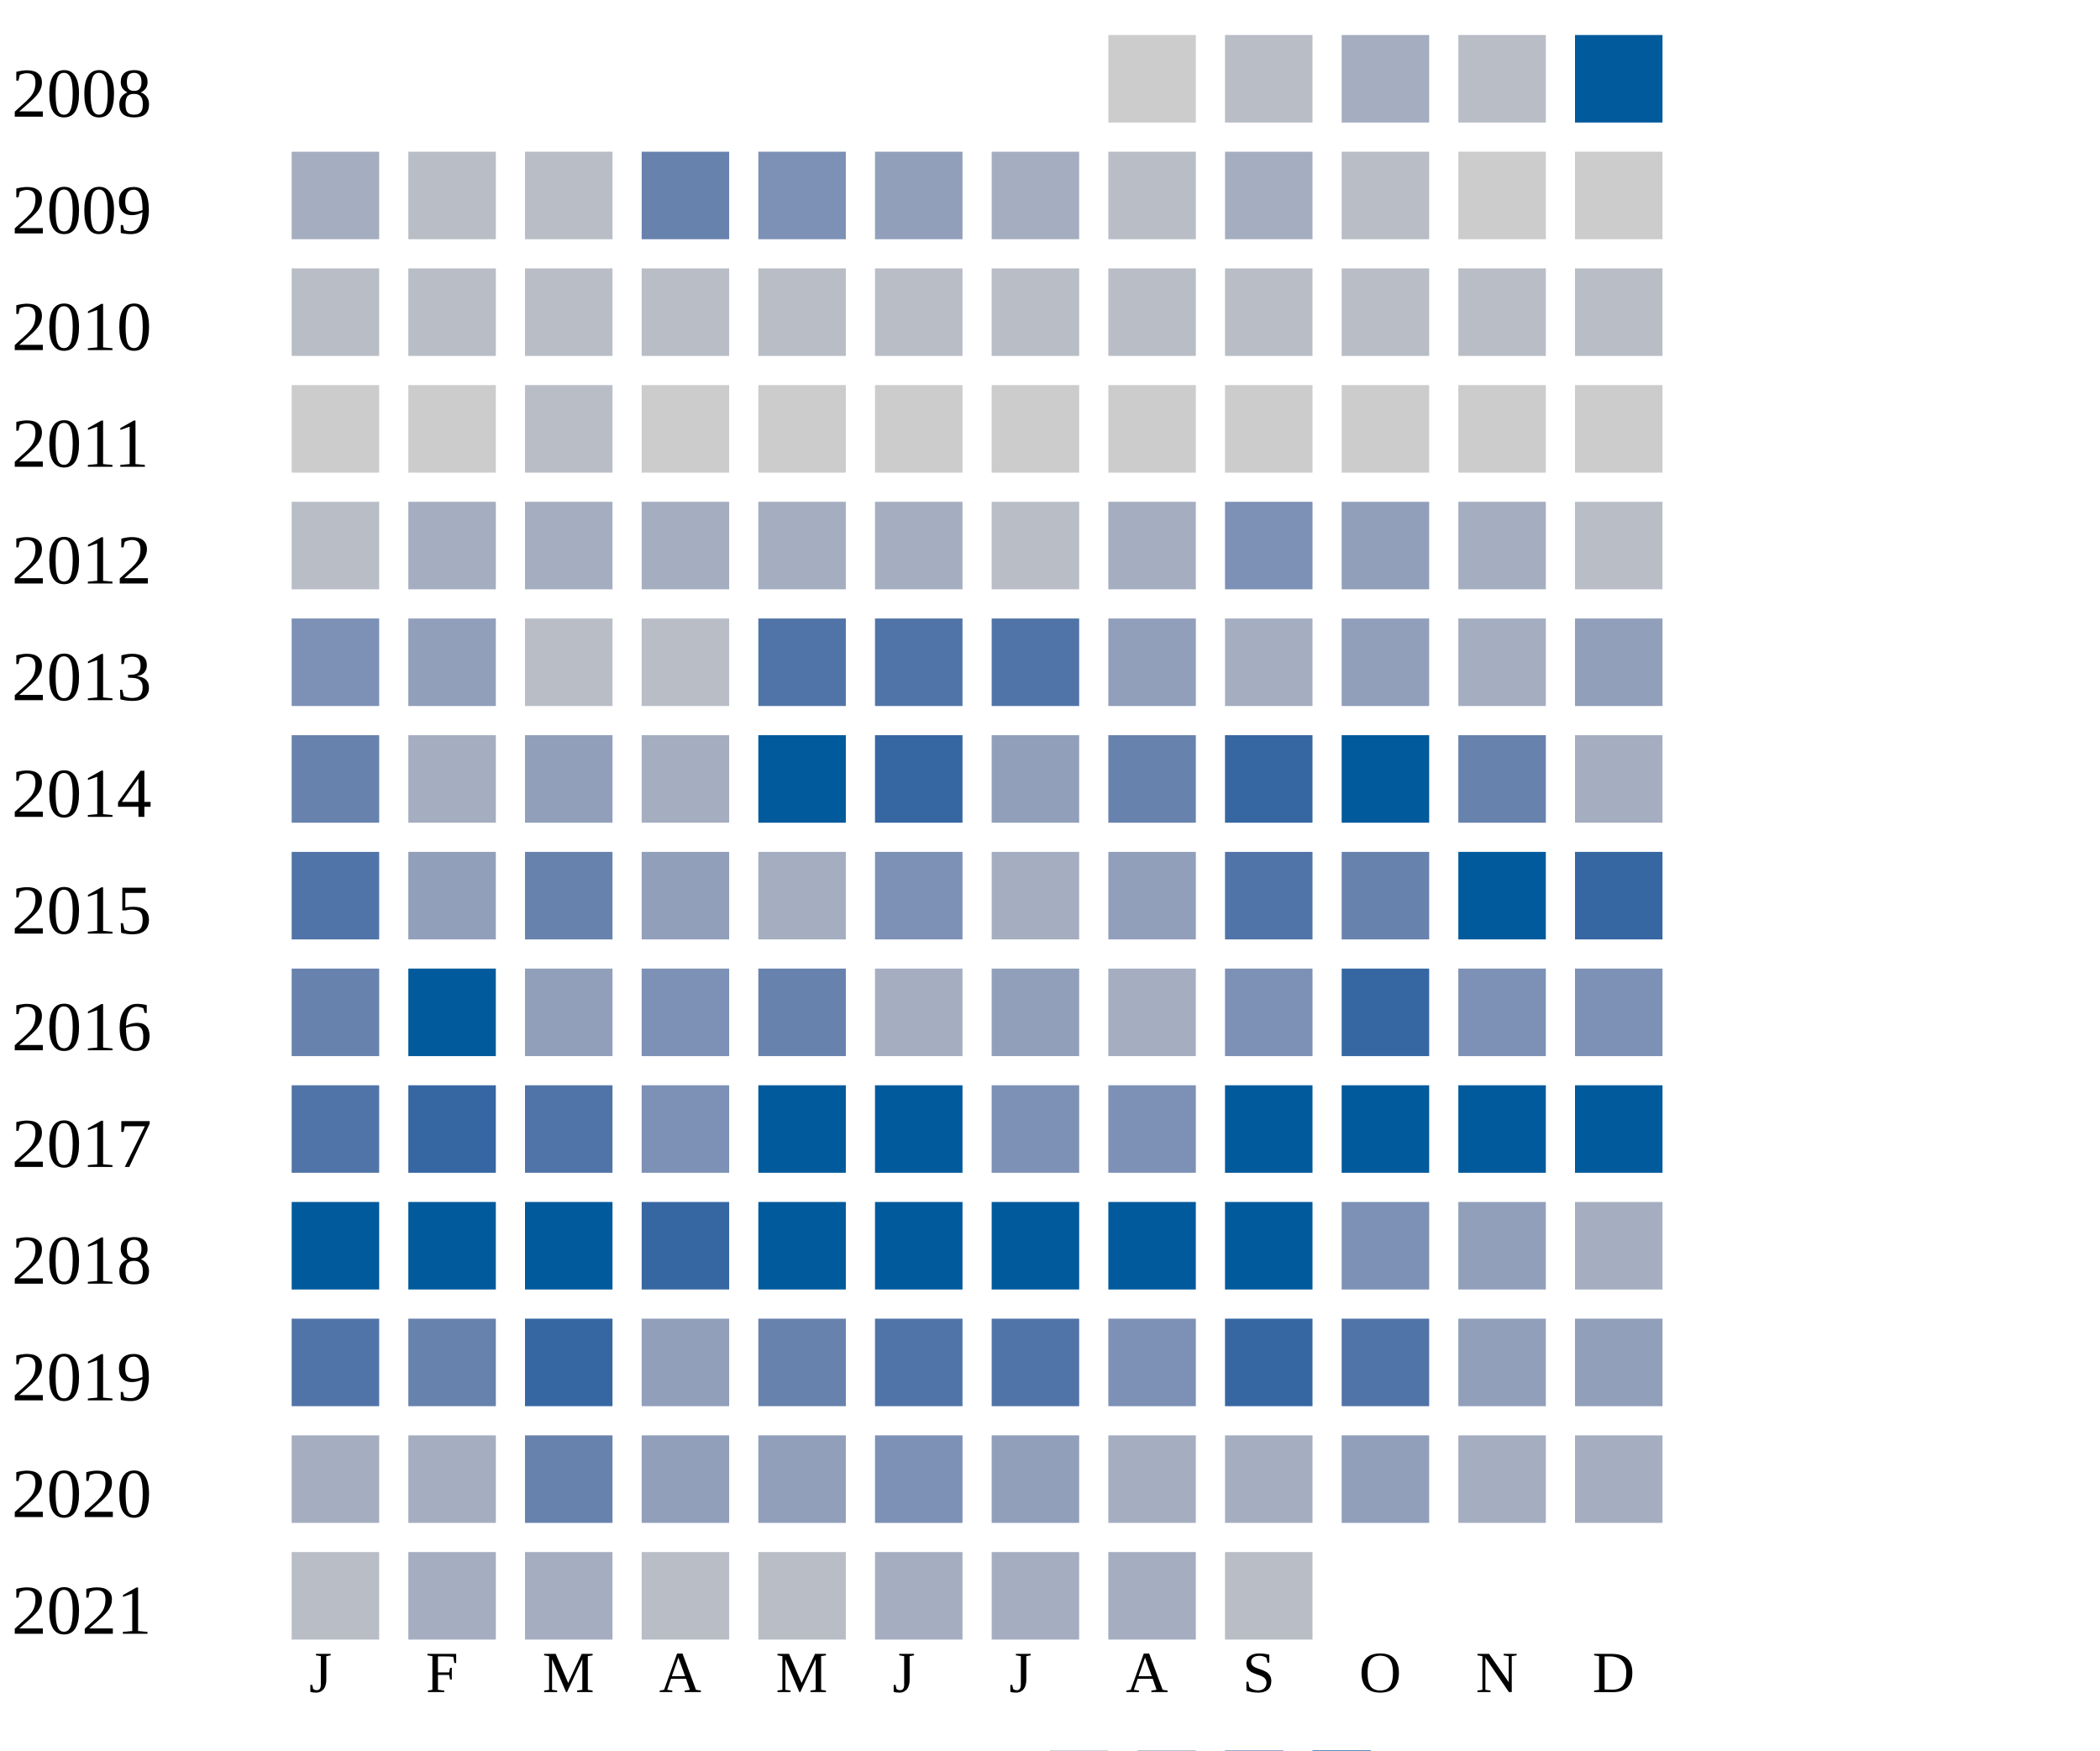
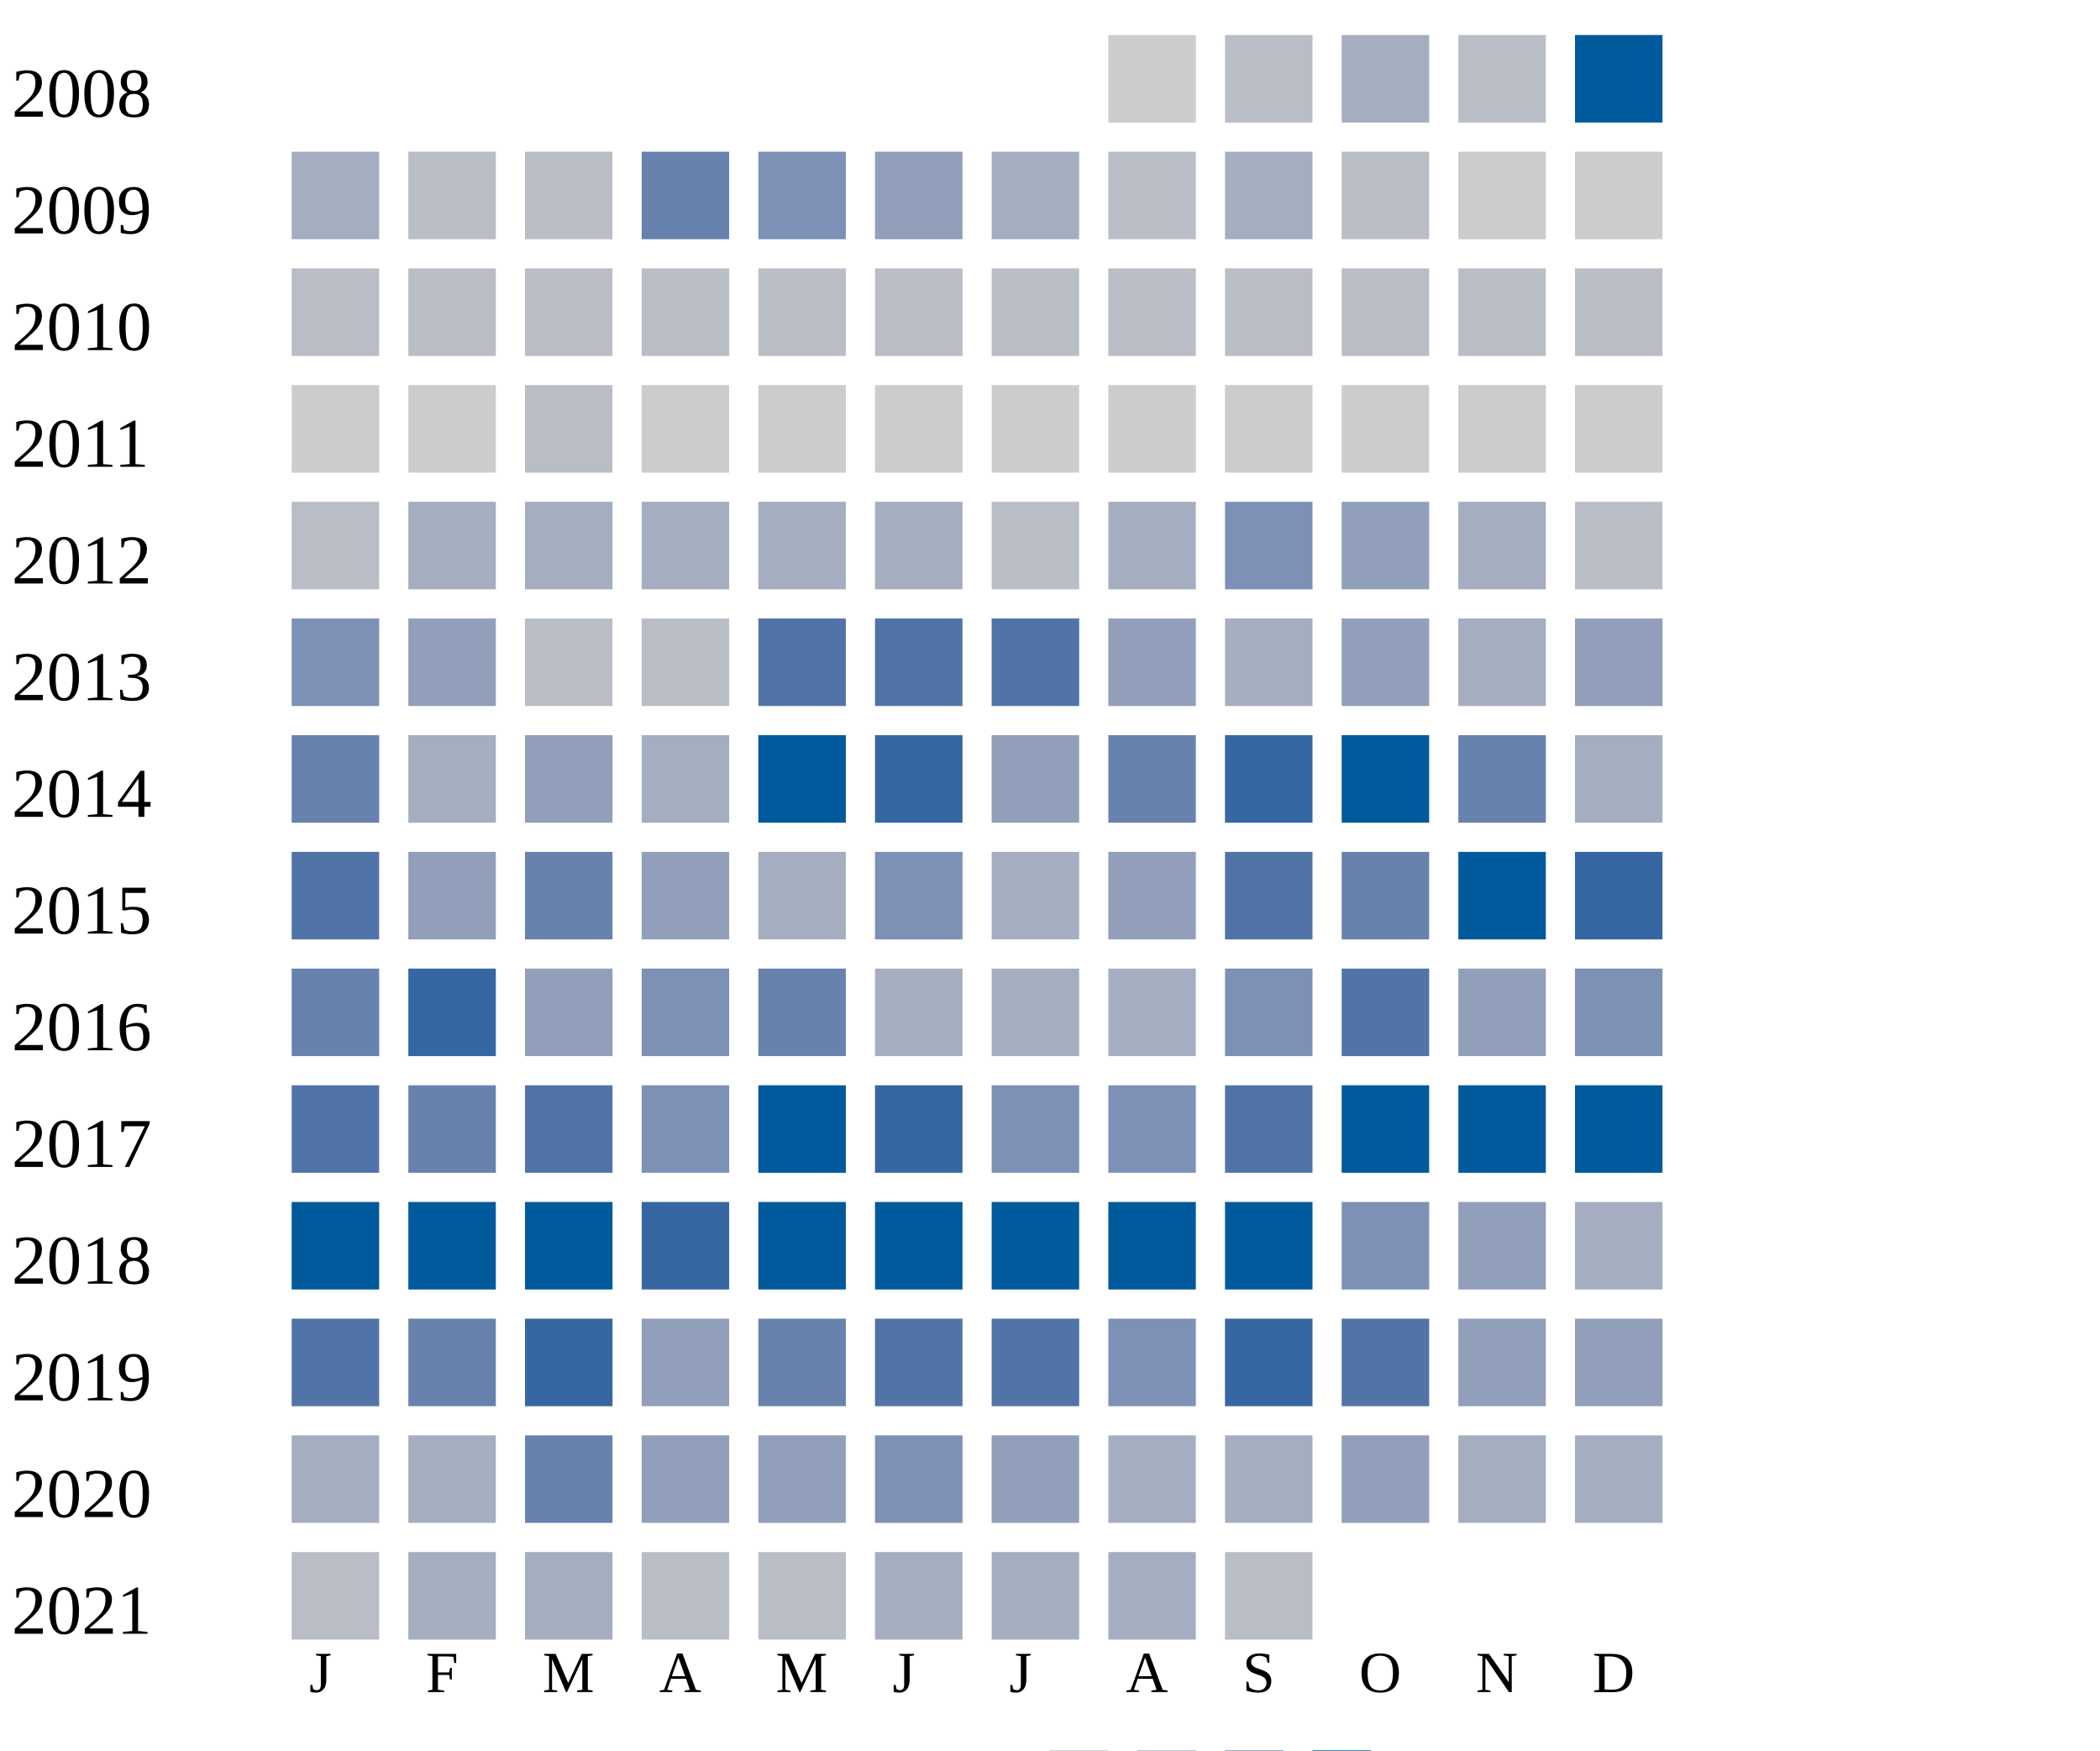
<svg xmlns="http://www.w3.org/2000/svg" width="360" height="300">
  <g transform="translate(0 0)">
    <text x="2" y="20">2008</text>
    <rect x="190" y="6" width="15" height="15" fill="#cccccc" />
    <rect x="210" y="6" width="15" height="15" fill="#b9bdc6" />
    <rect x="230" y="6" width="15" height="15" fill="#a5aec0" />
    <rect x="250" y="6" width="15" height="15" fill="#b9bdc6" />
    <rect x="270" y="6" width="15" height="15" fill="#005a9c" />
  </g>
  <g transform="translate(0 20)">
    <text x="2" y="20">2009</text>
    <rect x="50" y="6" width="15" height="15" fill="#a5aec0" />
    <rect x="70" y="6" width="15" height="15" fill="#b9bdc6" />
    <rect x="90" y="6" width="15" height="15" fill="#b9bdc6" />
    <rect x="110" y="6" width="15" height="15" fill="#6882ae" />
    <rect x="130" y="6" width="15" height="15" fill="#7d90b5" />
    <rect x="150" y="6" width="15" height="15" fill="#919fba" />
    <rect x="170" y="6" width="15" height="15" fill="#a5aec0" />
    <rect x="190" y="6" width="15" height="15" fill="#b9bdc6" />
    <rect x="210" y="6" width="15" height="15" fill="#a5aec0" />
    <rect x="230" y="6" width="15" height="15" fill="#b9bdc6" />
    <rect x="250" y="6" width="15" height="15" fill="#cccccc" />
    <rect x="270" y="6" width="15" height="15" fill="#cccccc" />
  </g>
  <g transform="translate(0 40)">
    <text x="2" y="20">2010</text>
    <rect x="50" y="6" width="15" height="15" fill="#b9bdc6" />
    <rect x="70" y="6" width="15" height="15" fill="#b9bdc6" />
    <rect x="90" y="6" width="15" height="15" fill="#b9bdc6" />
    <rect x="110" y="6" width="15" height="15" fill="#b9bdc6" />
    <rect x="130" y="6" width="15" height="15" fill="#b9bdc6" />
    <rect x="150" y="6" width="15" height="15" fill="#b9bdc6" />
    <rect x="170" y="6" width="15" height="15" fill="#b9bdc6" />
    <rect x="190" y="6" width="15" height="15" fill="#b9bdc6" />
    <rect x="210" y="6" width="15" height="15" fill="#b9bdc6" />
    <rect x="230" y="6" width="15" height="15" fill="#b9bdc6" />
    <rect x="250" y="6" width="15" height="15" fill="#b9bdc6" />
    <rect x="270" y="6" width="15" height="15" fill="#b9bdc6" />
  </g>
  <g transform="translate(0 60)">
    <text x="2" y="20">2011</text>
    <rect x="50" y="6" width="15" height="15" fill="#cccccc" />
    <rect x="70" y="6" width="15" height="15" fill="#cccccc" />
    <rect x="90" y="6" width="15" height="15" fill="#b9bdc6" />
    <rect x="110" y="6" width="15" height="15" fill="#cccccc" />
    <rect x="130" y="6" width="15" height="15" fill="#cccccc" />
    <rect x="150" y="6" width="15" height="15" fill="#cccccc" />
    <rect x="170" y="6" width="15" height="15" fill="#cccccc" />
    <rect x="190" y="6" width="15" height="15" fill="#cccccc" />
    <rect x="210" y="6" width="15" height="15" fill="#cccccc" />
    <rect x="230" y="6" width="15" height="15" fill="#cccccc" />
    <rect x="250" y="6" width="15" height="15" fill="#cccccc" />
    <rect x="270" y="6" width="15" height="15" fill="#cccccc" />
  </g>
  <g transform="translate(0 80)">
    <text x="2" y="20">2012</text>
    <rect x="50" y="6" width="15" height="15" fill="#b9bdc6" />
    <rect x="70" y="6" width="15" height="15" fill="#a5aec0" />
    <rect x="90" y="6" width="15" height="15" fill="#a5aec0" />
    <rect x="110" y="6" width="15" height="15" fill="#a5aec0" />
    <rect x="130" y="6" width="15" height="15" fill="#a5aec0" />
    <rect x="150" y="6" width="15" height="15" fill="#a5aec0" />
    <rect x="170" y="6" width="15" height="15" fill="#b9bdc6" />
    <rect x="190" y="6" width="15" height="15" fill="#a5aec0" />
    <rect x="210" y="6" width="15" height="15" fill="#7d90b5" />
    <rect x="230" y="6" width="15" height="15" fill="#919fba" />
    <rect x="250" y="6" width="15" height="15" fill="#a5aec0" />
    <rect x="270" y="6" width="15" height="15" fill="#b9bdc6" />
  </g>
  <g transform="translate(0 100)">
    <text x="2" y="20">2013</text>
    <rect x="50" y="6" width="15" height="15" fill="#7d90b5" />
    <rect x="70" y="6" width="15" height="15" fill="#919fba" />
    <rect x="90" y="6" width="15" height="15" fill="#b9bdc6" />
    <rect x="110" y="6" width="15" height="15" fill="#b9bdc6" />
    <rect x="130" y="6" width="15" height="15" fill="#5174a8" />
    <rect x="150" y="6" width="15" height="15" fill="#5174a8" />
    <rect x="170" y="6" width="15" height="15" fill="#5174a8" />
    <rect x="190" y="6" width="15" height="15" fill="#919fba" />
    <rect x="210" y="6" width="15" height="15" fill="#a5aec0" />
    <rect x="230" y="6" width="15" height="15" fill="#919fba" />
    <rect x="250" y="6" width="15" height="15" fill="#a5aec0" />
    <rect x="270" y="6" width="15" height="15" fill="#919fba" />
  </g>
  <g transform="translate(0 120)">
    <text x="2" y="20">2014</text>
    <rect x="50" y="6" width="15" height="15" fill="#6882ae" />
    <rect x="70" y="6" width="15" height="15" fill="#a5aec0" />
    <rect x="90" y="6" width="15" height="15" fill="#919fba" />
    <rect x="110" y="6" width="15" height="15" fill="#a5aec0" />
    <rect x="130" y="6" width="15" height="15" fill="#005a9c" />
    <rect x="150" y="6" width="15" height="15" fill="#3667a2" />
    <rect x="170" y="6" width="15" height="15" fill="#919fba" />
    <rect x="190" y="6" width="15" height="15" fill="#6882ae" />
    <rect x="210" y="6" width="15" height="15" fill="#3667a2" />
    <rect x="230" y="6" width="15" height="15" fill="#005a9c" />
    <rect x="250" y="6" width="15" height="15" fill="#6882ae" />
    <rect x="270" y="6" width="15" height="15" fill="#a5aec0" />
  </g>
  <g transform="translate(0 140)">
    <text x="2" y="20">2015</text>
    <rect x="50" y="6" width="15" height="15" fill="#5174a8" />
    <rect x="70" y="6" width="15" height="15" fill="#919fba" />
    <rect x="90" y="6" width="15" height="15" fill="#6882ae" />
    <rect x="110" y="6" width="15" height="15" fill="#919fba" />
    <rect x="130" y="6" width="15" height="15" fill="#a5aec0" />
    <rect x="150" y="6" width="15" height="15" fill="#7d90b5" />
    <rect x="170" y="6" width="15" height="15" fill="#a5aec0" />
    <rect x="190" y="6" width="15" height="15" fill="#919fba" />
    <rect x="210" y="6" width="15" height="15" fill="#5174a8" />
    <rect x="230" y="6" width="15" height="15" fill="#6882ae" />
    <rect x="250" y="6" width="15" height="15" fill="#005a9c" />
    <rect x="270" y="6" width="15" height="15" fill="#3667a2" />
  </g>
  <g transform="translate(0 160)">
    <text x="2" y="20">2016</text>
    <rect x="50" y="6" width="15" height="15" fill="#6882ae" />
-     <rect x="70" y="6" width="15" height="15" fill="#005a9c" />
+     <rect x="70" y="6" width="15" height="15" fill="#3667a2" />
    <rect x="90" y="6" width="15" height="15" fill="#919fba" />
    <rect x="110" y="6" width="15" height="15" fill="#7d90b5" />
    <rect x="130" y="6" width="15" height="15" fill="#6882ae" />
    <rect x="150" y="6" width="15" height="15" fill="#a5aec0" />
-     <rect x="170" y="6" width="15" height="15" fill="#919fba" />
+     <rect x="170" y="6" width="15" height="15" fill="#a5aec0" />
    <rect x="190" y="6" width="15" height="15" fill="#a5aec0" />
    <rect x="210" y="6" width="15" height="15" fill="#7d90b5" />
-     <rect x="230" y="6" width="15" height="15" fill="#3667a2" />
-     <rect x="250" y="6" width="15" height="15" fill="#7d90b5" />
+     <rect x="230" y="6" width="15" height="15" fill="#5174a8" />
+     <rect x="250" y="6" width="15" height="15" fill="#919fba" />
    <rect x="270" y="6" width="15" height="15" fill="#7d90b5" />
  </g>
  <g transform="translate(0 180)">
    <text x="2" y="20">2017</text>
    <rect x="50" y="6" width="15" height="15" fill="#5174a8" />
-     <rect x="70" y="6" width="15" height="15" fill="#3667a2" />
+     <rect x="70" y="6" width="15" height="15" fill="#6882ae" />
    <rect x="90" y="6" width="15" height="15" fill="#5174a8" />
    <rect x="110" y="6" width="15" height="15" fill="#7d90b5" />
    <rect x="130" y="6" width="15" height="15" fill="#005a9c" />
-     <rect x="150" y="6" width="15" height="15" fill="#005a9c" />
+     <rect x="150" y="6" width="15" height="15" fill="#3667a2" />
    <rect x="170" y="6" width="15" height="15" fill="#7d90b5" />
    <rect x="190" y="6" width="15" height="15" fill="#7d90b5" />
-     <rect x="210" y="6" width="15" height="15" fill="#005a9c" />
+     <rect x="210" y="6" width="15" height="15" fill="#5174a8" />
    <rect x="230" y="6" width="15" height="15" fill="#005a9c" />
    <rect x="250" y="6" width="15" height="15" fill="#005a9c" />
    <rect x="270" y="6" width="15" height="15" fill="#005a9c" />
  </g>
  <g transform="translate(0 200)">
    <text x="2" y="20">2018</text>
    <rect x="50" y="6" width="15" height="15" fill="#005a9c" />
    <rect x="70" y="6" width="15" height="15" fill="#005a9c" />
    <rect x="90" y="6" width="15" height="15" fill="#005a9c" />
    <rect x="110" y="6" width="15" height="15" fill="#3667a2" />
    <rect x="130" y="6" width="15" height="15" fill="#005a9c" />
    <rect x="150" y="6" width="15" height="15" fill="#005a9c" />
    <rect x="170" y="6" width="15" height="15" fill="#005a9c" />
    <rect x="190" y="6" width="15" height="15" fill="#005a9c" />
    <rect x="210" y="6" width="15" height="15" fill="#005a9c" />
    <rect x="230" y="6" width="15" height="15" fill="#7d90b5" />
    <rect x="250" y="6" width="15" height="15" fill="#919fba" />
    <rect x="270" y="6" width="15" height="15" fill="#a5aec0" />
  </g>
  <g transform="translate(0 220)">
    <text x="2" y="20">2019</text>
    <rect x="50" y="6" width="15" height="15" fill="#5174a8" />
    <rect x="70" y="6" width="15" height="15" fill="#6882ae" />
    <rect x="90" y="6" width="15" height="15" fill="#3667a2" />
    <rect x="110" y="6" width="15" height="15" fill="#919fba" />
    <rect x="130" y="6" width="15" height="15" fill="#6882ae" />
    <rect x="150" y="6" width="15" height="15" fill="#5174a8" />
    <rect x="170" y="6" width="15" height="15" fill="#5174a8" />
    <rect x="190" y="6" width="15" height="15" fill="#7d90b5" />
    <rect x="210" y="6" width="15" height="15" fill="#3667a2" />
    <rect x="230" y="6" width="15" height="15" fill="#5174a8" />
    <rect x="250" y="6" width="15" height="15" fill="#919fba" />
    <rect x="270" y="6" width="15" height="15" fill="#919fba" />
  </g>
  <g transform="translate(0 240)">
    <text x="2" y="20">2020</text>
    <rect x="50" y="6" width="15" height="15" fill="#a5aec0" />
    <rect x="70" y="6" width="15" height="15" fill="#a5aec0" />
    <rect x="90" y="6" width="15" height="15" fill="#6882ae" />
    <rect x="110" y="6" width="15" height="15" fill="#919fba" />
    <rect x="130" y="6" width="15" height="15" fill="#919fba" />
    <rect x="150" y="6" width="15" height="15" fill="#7d90b5" />
    <rect x="170" y="6" width="15" height="15" fill="#919fba" />
    <rect x="190" y="6" width="15" height="15" fill="#a5aec0" />
    <rect x="210" y="6" width="15" height="15" fill="#a5aec0" />
    <rect x="230" y="6" width="15" height="15" fill="#919fba" />
    <rect x="250" y="6" width="15" height="15" fill="#a5aec0" />
    <rect x="270" y="6" width="15" height="15" fill="#a5aec0" />
  </g>
  <g transform="translate(0 260)">
    <text x="2" y="20">2021</text>
    <rect x="50" y="6" width="15" height="15" fill="#b9bdc6" />
    <rect x="70" y="6" width="15" height="15" fill="#a5aec0" />
    <rect x="90" y="6" width="15" height="15" fill="#a5aec0" />
    <rect x="110" y="6" width="15" height="15" fill="#b9bdc6" />
    <rect x="130" y="6" width="15" height="15" fill="#b9bdc6" />
    <rect x="150" y="6" width="15" height="15" fill="#a5aec0" />
    <rect x="170" y="6" width="15" height="15" fill="#a5aec0" />
    <rect x="190" y="6" width="15" height="15" fill="#a5aec0" />
    <rect x="210" y="6" width="15" height="15" fill="#b9bdc6" />
  </g>
  <text style="font-size: 10px; text-align: center" x="53" y="290">J</text>
  <text style="font-size: 10px; text-align: center" x="73" y="290">F</text>
  <text style="font-size: 10px; text-align: center" x="93" y="290">M</text>
  <text style="font-size: 10px; text-align: center" x="113" y="290">A</text>
  <text style="font-size: 10px; text-align: center" x="133" y="290">M</text>
  <text style="font-size: 10px; text-align: center" x="153" y="290">J</text>
  <text style="font-size: 10px; text-align: center" x="173" y="290">J</text>
  <text style="font-size: 10px; text-align: center" x="193" y="290">A</text>
  <text style="font-size: 10px; text-align: center" x="213" y="290">S</text>
  <text style="font-size: 10px; text-align: center" x="233" y="290">O</text>
  <text style="font-size: 10px; text-align: center" x="253" y="290">N</text>
  <text style="font-size: 10px; text-align: center" x="273" y="290">D</text>
  <text style="font-size: 10px;" x="155" y="309">Less</text>
  <rect fill="#b9bdc6" width="10" height="10" x="180" y="300" />
  <rect fill="#919fba" width="10" height="10" x="195" y="300" />
  <rect fill="#6882ae" width="10" height="10" x="210" y="300" />
  <rect fill="#005a9c" width="10" height="10" x="225" y="300" />
  <text x="240" y="309" style="font-size: 10px;">More</text>
</svg>
